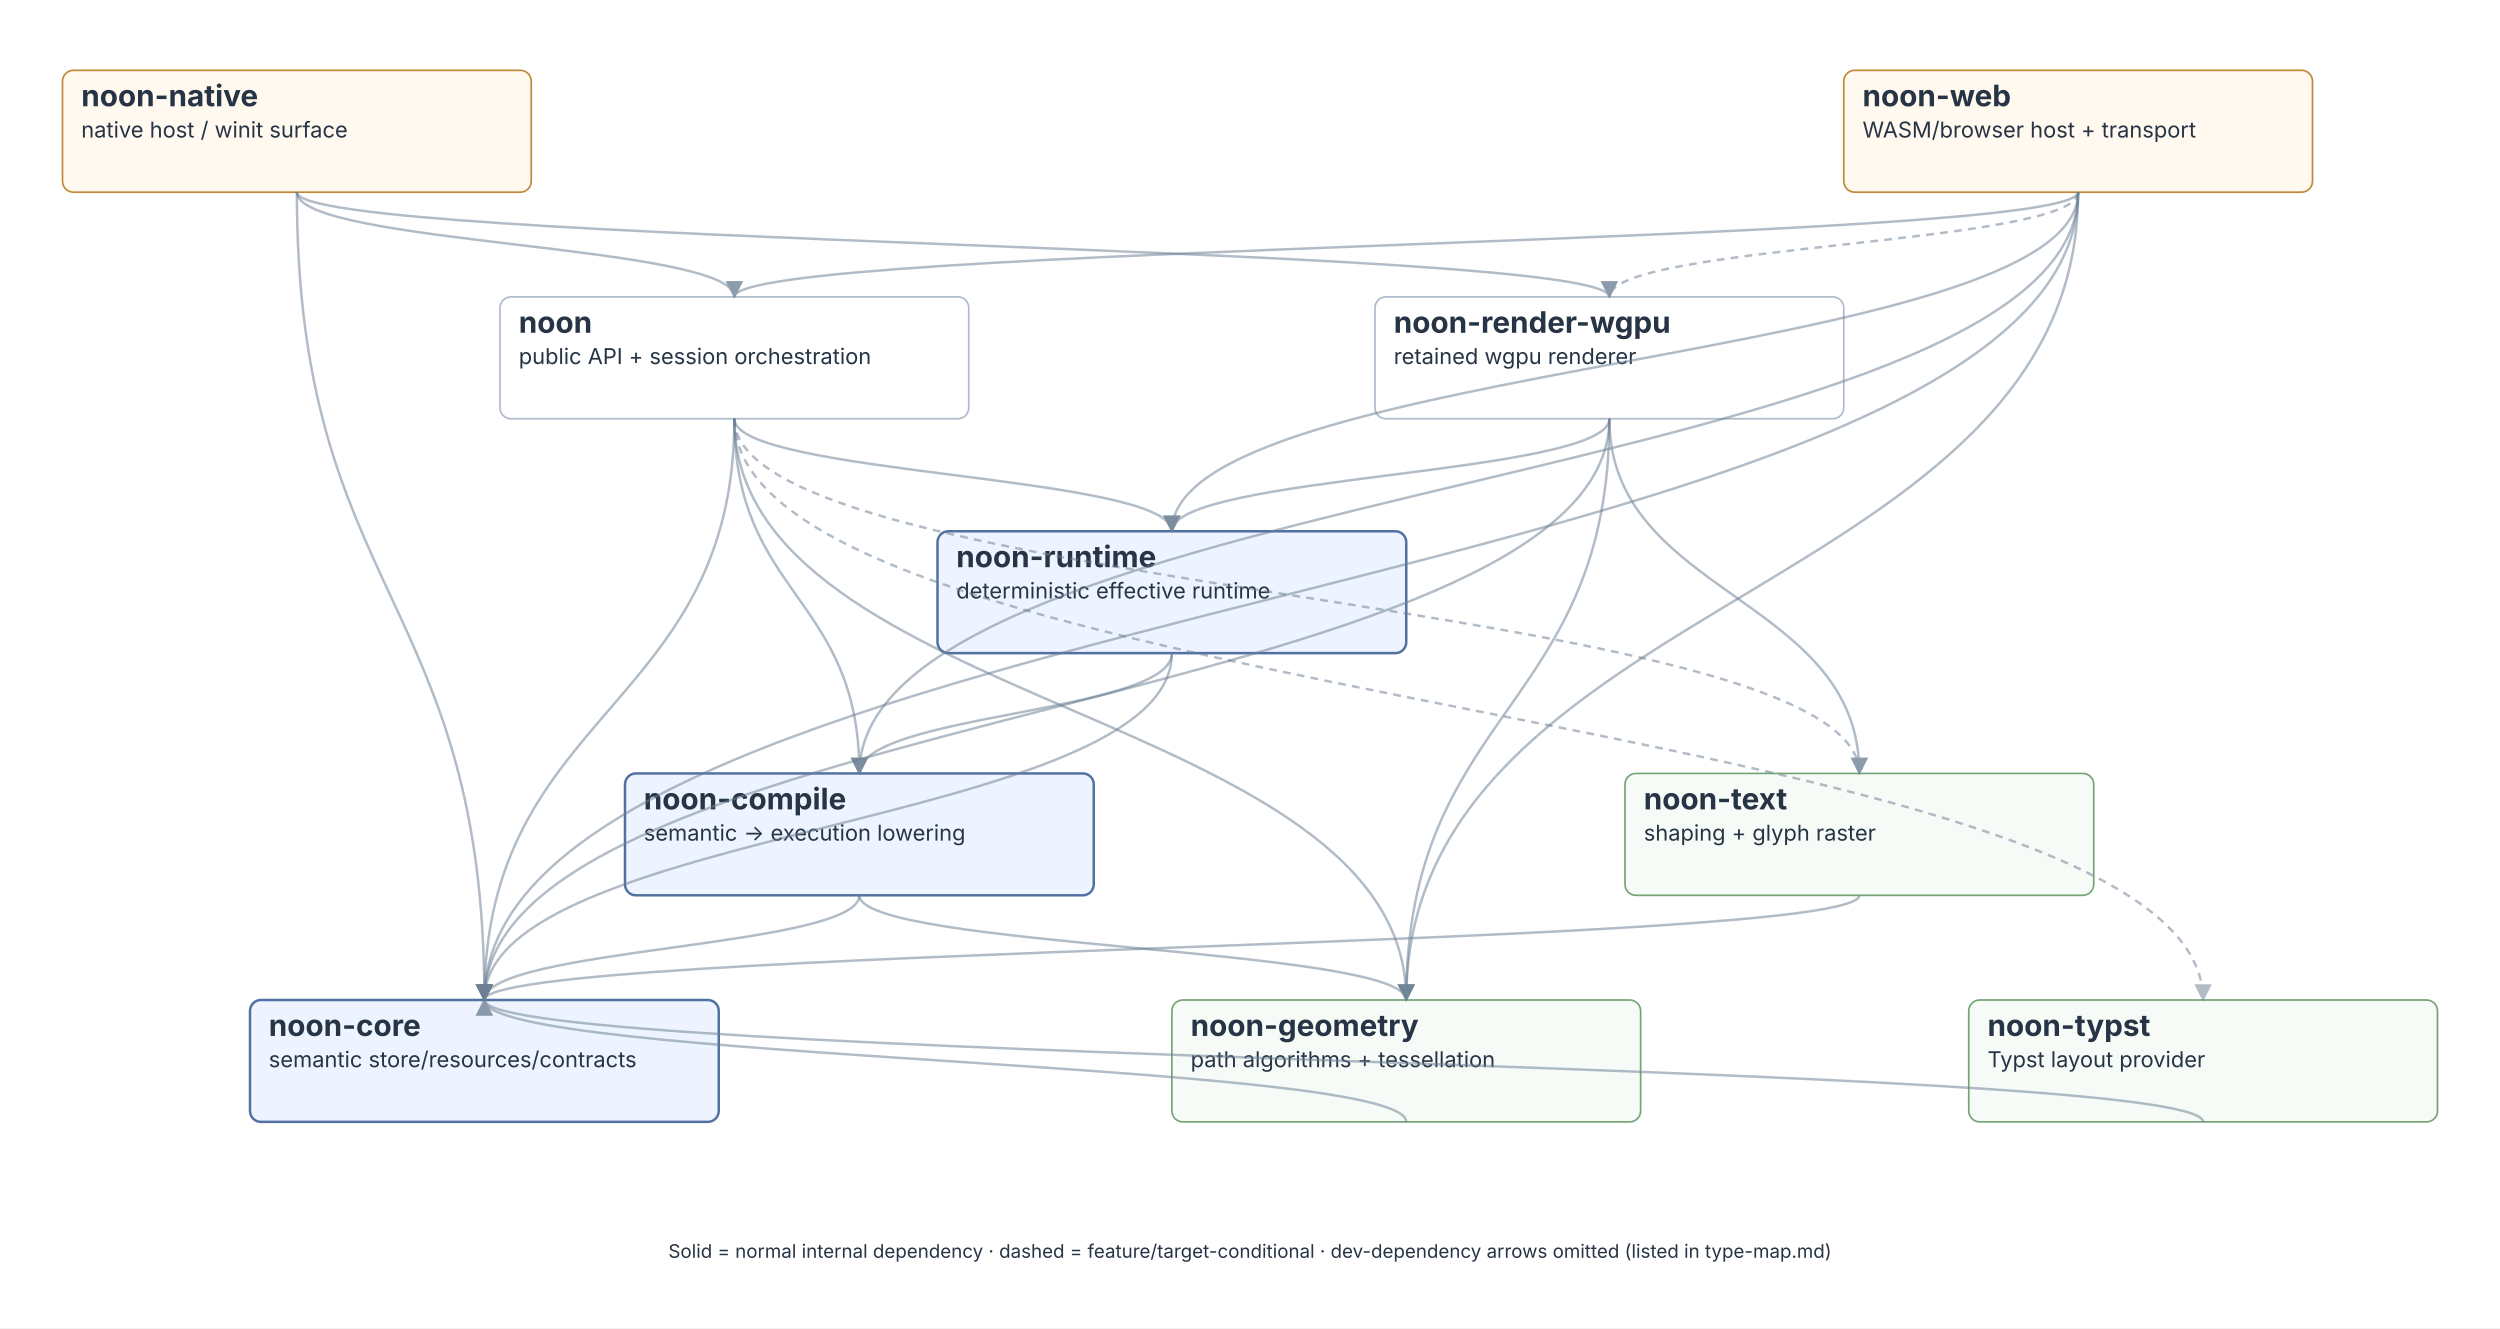
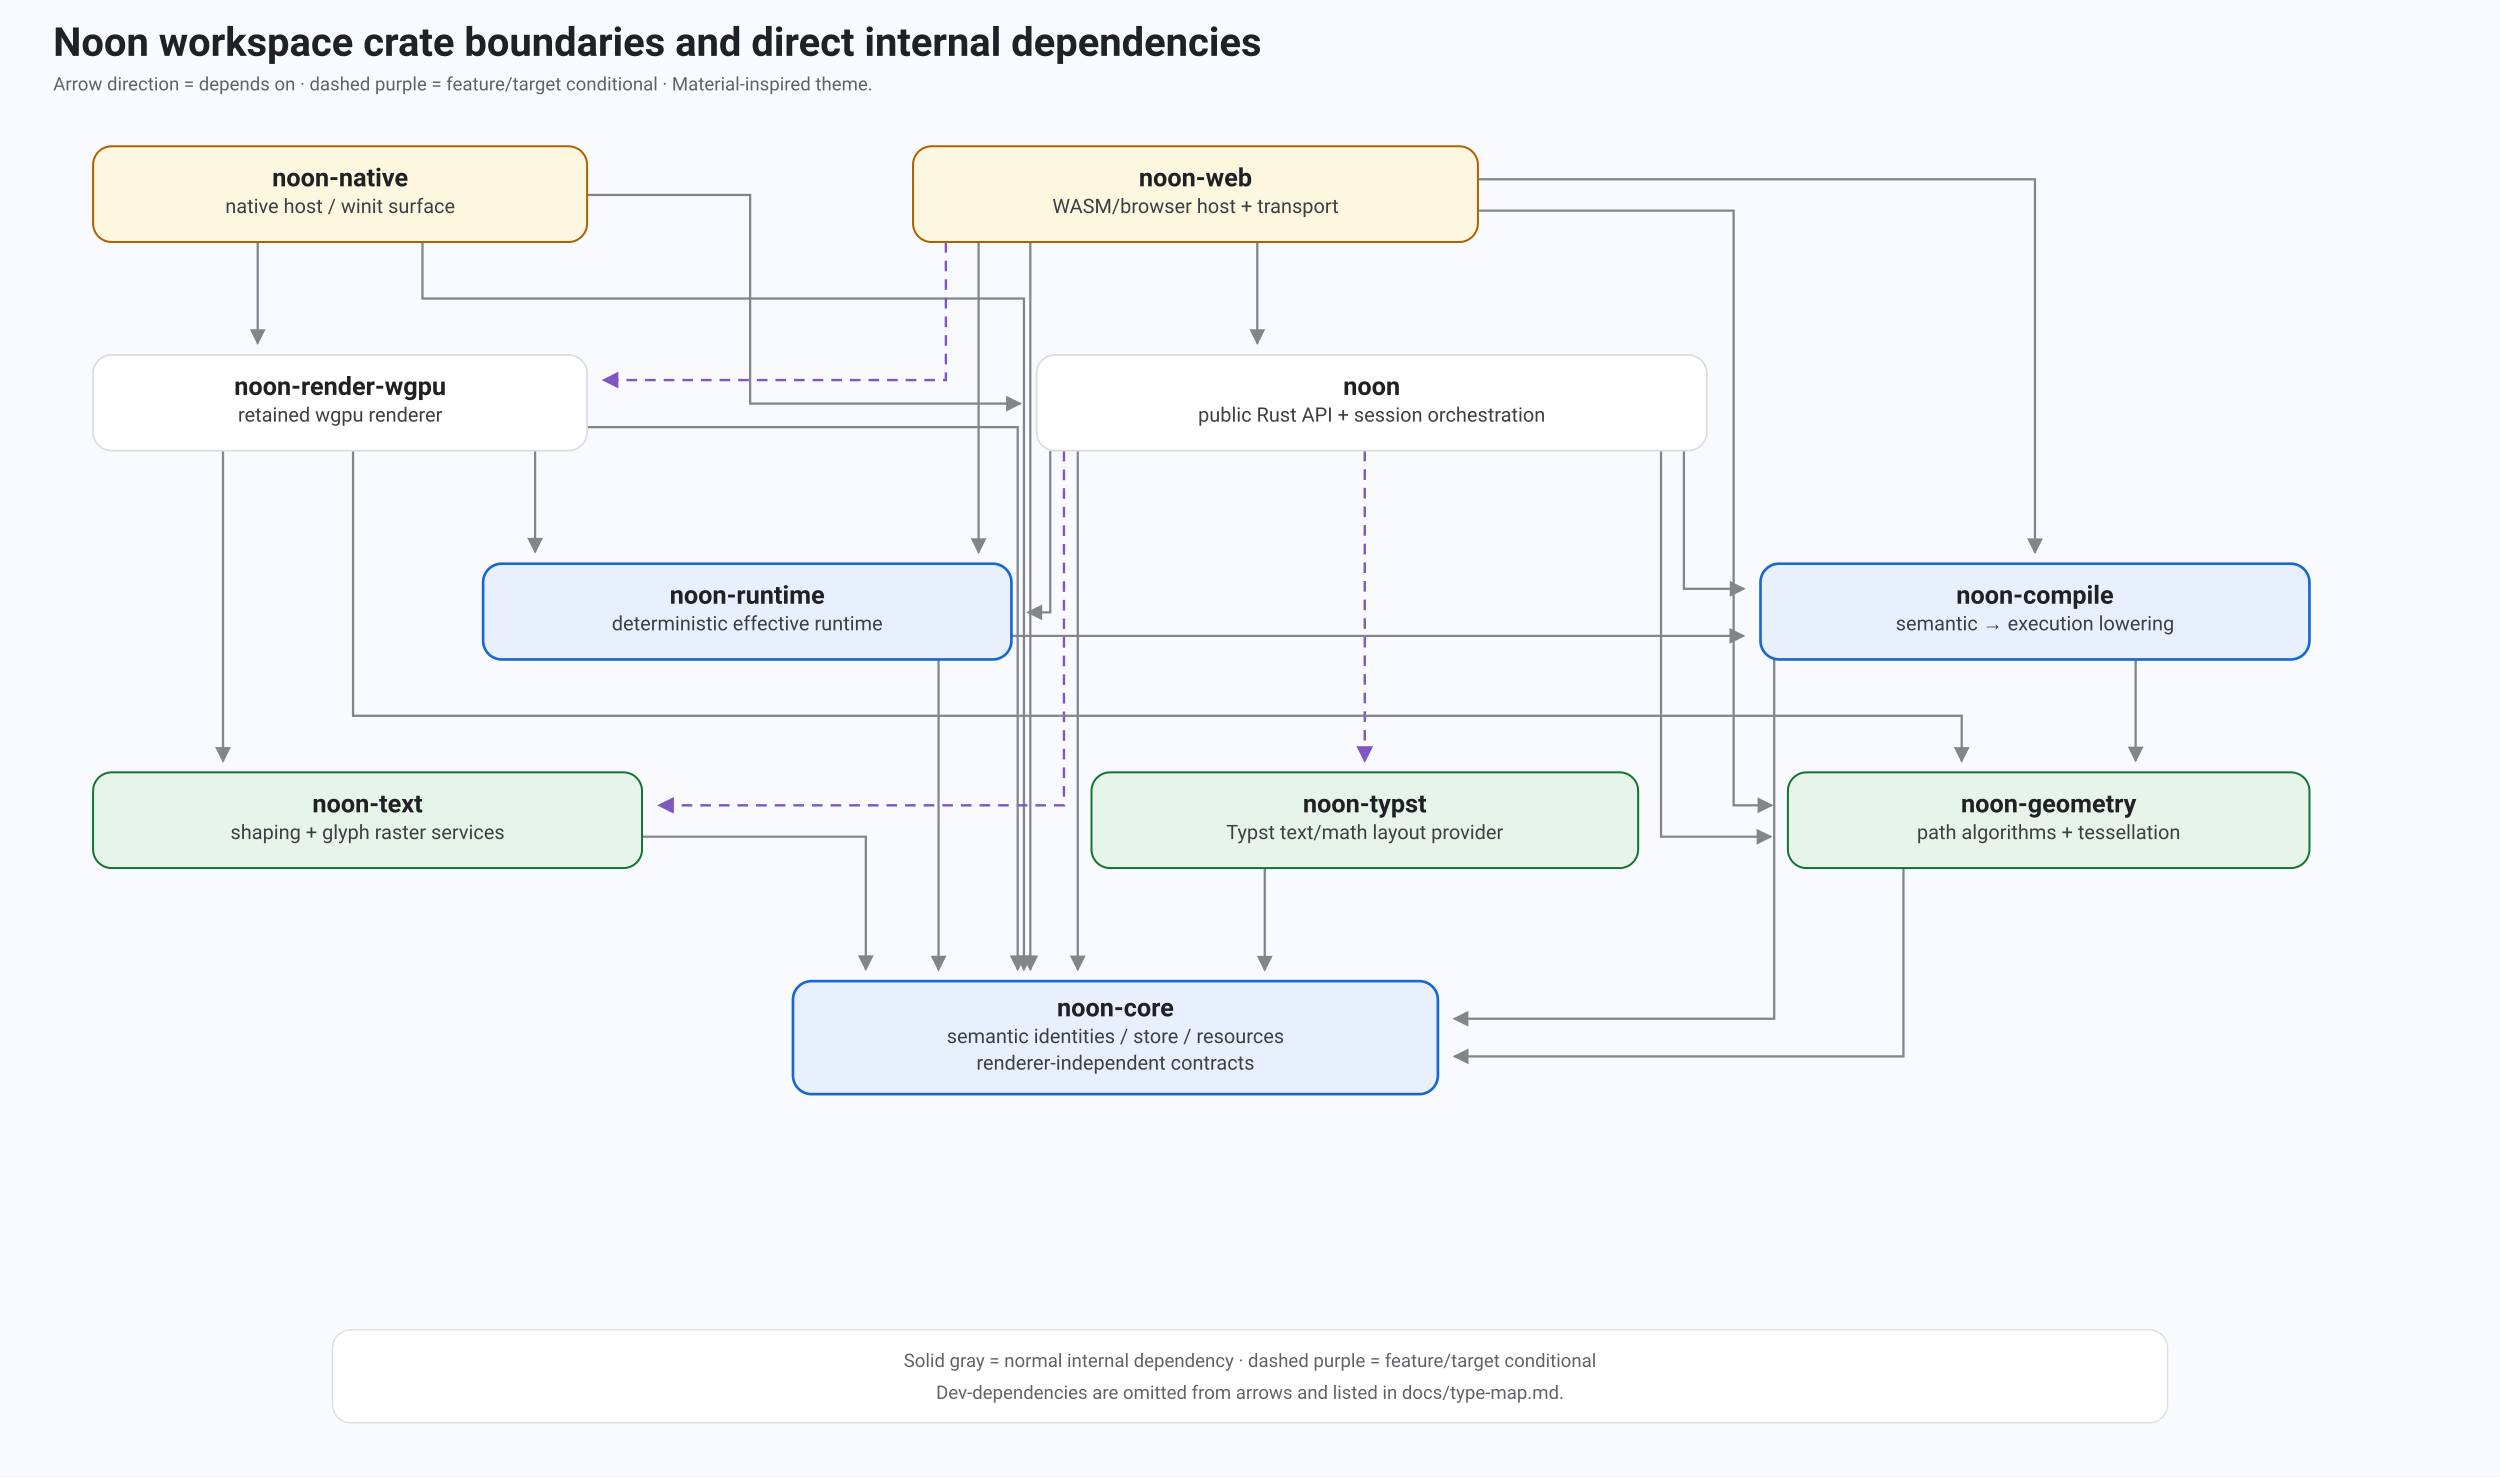
- <svg xmlns="http://www.w3.org/2000/svg" width="1600" height="850" viewBox="0 0 1600 850" role="img" aria-label="Noon internal Cargo dependency map">
+ <svg xmlns="http://www.w3.org/2000/svg" viewBox="0 0 1880 1110" role="img" aria-label="Noon internal Cargo dependency map">
  <defs>
-     <marker id="arrow" viewBox="0 0 10 10" refX="9" refY="5" markerWidth="7" markerHeight="7" orient="auto-start-reverse">
-       <path d="M 0 0 L 10 5 L 0 10 z" fill="#6b7f94" />
+     <marker id="m" viewBox="0 0 10 10" refX="9" refY="5" markerWidth="7" markerHeight="7" orient="auto">
+       <path d="M0 0L10 5L0 10z" fill="#80868B" />
    </marker>
-     <style>text{font-family:-apple-system,BlinkMacSystemFont,'Segoe UI',sans-serif;fill:#263445} .head{font-weight:700;font-size:19px} .body{font-size:14px} .small{font-size:12px} .layer{fill:#f6f8fb;stroke:#aebbcB;stroke-width:1.2} .auth{fill:#eef4ff;stroke:#5271a3;stroke-width:1.6} .box{fill:#fff;stroke:#aebbcB;stroke-width:1.1} .res{fill:#f7fbf7;stroke:#75a478;stroke-width:1.1} .derived{fill:#fff9ef;stroke:#be8a3a;stroke-width:1.1} .edge{fill:none;stroke:#6b7f94;stroke-width:1.6;marker-end:url(#arrow)} .dash{stroke-dasharray:5 4} </style>
+     <marker id="mp" viewBox="0 0 10 10" refX="9" refY="5" markerWidth="7" markerHeight="7" orient="auto">
+       <path d="M0 0L10 5L0 10z" fill="#7E57C2" />
+     </marker>
+     <style>text{font-family:Roboto,Arial,sans-serif;fill:#202124}.ct{font-size:19px;font-weight:700}.cb{font-size:15px;fill:#3C4043}.ss{font-size:14px;fill:#5F6368}.e{fill:none;stroke:#80868B;stroke-width:1.7;marker-end:url(#m)}.o{fill:none;stroke:#7E57C2;stroke-width:1.8;stroke-dasharray:8 6;marker-end:url(#mp)}.t{fill:#fff;stroke:#DADCE0;stroke-width:1.3}.b{fill:#E8F0FE;stroke:#1967D2;stroke-width:2}.g{fill:#E6F4EA;stroke:#137333;stroke-width:1.5}.h{fill:#FEF7E0;stroke:#B06000;stroke-width:1.5}</style>
  </defs>
-   <rect width="100%" height="100%" fill="#fff" />
-   <g>
-     <rect class="derived" x="40" y="45" width="300" height="78" rx="7" />
-     <text class="head" x="52" y="68">noon-native</text>
-     <text class="body" x="52" y="88">native host / winit surface</text>
-   </g>
-   <g>
-     <rect class="derived" x="1180" y="45" width="300" height="78" rx="7" />
-     <text class="head" x="1192" y="68">noon-web</text>
-     <text class="body" x="1192" y="88">WASM/browser host + transport</text>
-   </g>
-   <g>
-     <rect class="box" x="320" y="190" width="300" height="78" rx="7" />
-     <text class="head" x="332" y="213">noon</text>
-     <text class="body" x="332" y="233">public API + session orchestration</text>
-   </g>
-   <g>
-     <rect class="box" x="880" y="190" width="300" height="78" rx="7" />
-     <text class="head" x="892" y="213">noon-render-wgpu</text>
-     <text class="body" x="892" y="233">retained wgpu renderer</text>
-   </g>
-   <g>
-     <rect class="auth" x="600" y="340" width="300" height="78" rx="7" />
-     <text class="head" x="612" y="363">noon-runtime</text>
-     <text class="body" x="612" y="383">deterministic effective runtime</text>
-   </g>
-   <g>
-     <rect class="auth" x="400" y="495" width="300" height="78" rx="7" />
-     <text class="head" x="412" y="518">noon-compile</text>
-     <text class="body" x="412" y="538">semantic → execution lowering</text>
-   </g>
-   <g>
-     <rect class="res" x="750" y="640" width="300" height="78" rx="7" />
-     <text class="head" x="762" y="663">noon-geometry</text>
-     <text class="body" x="762" y="683">path algorithms + tessellation</text>
-   </g>
-   <g>
-     <rect class="res" x="1040" y="495" width="300" height="78" rx="7" />
-     <text class="head" x="1052" y="518">noon-text</text>
-     <text class="body" x="1052" y="538">shaping + glyph raster</text>
-   </g>
-   <g>
-     <rect class="res" x="1260" y="640" width="300" height="78" rx="7" />
-     <text class="head" x="1272" y="663">noon-typst</text>
-     <text class="body" x="1272" y="683">Typst layout provider</text>
-   </g>
-   <g>
-     <rect class="auth" x="160" y="640" width="300" height="78" rx="7" />
-     <text class="head" x="172" y="663">noon-core</text>
-     <text class="body" x="172" y="683">semantic store/resources/contracts</text>
-   </g>
-   <path class="edge" style="opacity:.52" d="M 190 123 C 190 156.5, 470 156.5, 470 190" />
-   <path class="edge" style="opacity:.52" d="M 190 123 C 190 156.5, 1030 156.5, 1030 190" />
-   <path class="edge" style="opacity:.52" d="M 190 123 C 190 381.5, 310 381.5, 310 640" />
-   <path class="edge" style="opacity:.52" d="M 1330 123 C 1330 156.5, 470 156.5, 470 190" />
-   <path class="edge" style="opacity:.52" d="M 1330 123 C 1330 309.0, 550 309.0, 550 495" />
-   <path class="edge" style="opacity:.52" d="M 1330 123 C 1330 231.5, 750 231.5, 750 340" />
-   <path class="edge" style="opacity:.52" d="M 1330 123 C 1330 381.5, 900 381.5, 900 640" />
-   <path class="edge" style="opacity:.52" d="M 1330 123 C 1330 381.5, 310 381.5, 310 640" />
-   <path class="edge dash" style="opacity:.52" d="M 1330 123 C 1330 156.5, 1030 156.5, 1030 190" />
-   <path class="edge" style="opacity:.52" d="M 470 268 C 470 381.5, 550 381.5, 550 495" />
-   <path class="edge" style="opacity:.52" d="M 470 268 C 470 304.0, 750 304.0, 750 340" />
-   <path class="edge" style="opacity:.52" d="M 470 268 C 470 454.0, 900 454.0, 900 640" />
-   <path class="edge" style="opacity:.52" d="M 470 268 C 470 454.0, 310 454.0, 310 640" />
-   <path class="edge dash" style="opacity:.52" d="M 470 268 C 470 381.5, 1190 381.5, 1190 495" />
-   <path class="edge dash" style="opacity:.52" d="M 470 268 C 470 454.0, 1410 454.0, 1410 640" />
-   <path class="edge" style="opacity:.52" d="M 1030 268 C 1030 304.0, 750 304.0, 750 340" />
-   <path class="edge" style="opacity:.52" d="M 1030 268 C 1030 454.0, 900 454.0, 900 640" />
-   <path class="edge" style="opacity:.52" d="M 1030 268 C 1030 381.5, 1190 381.5, 1190 495" />
-   <path class="edge" style="opacity:.52" d="M 1030 268 C 1030 454.0, 310 454.0, 310 640" />
-   <path class="edge" style="opacity:.52" d="M 750 418 C 750 456.5, 550 456.5, 550 495" />
-   <path class="edge" style="opacity:.52" d="M 750 418 C 750 529.0, 310 529.0, 310 640" />
-   <path class="edge" style="opacity:.52" d="M 550 573 C 550 606.5, 900 606.5, 900 640" />
-   <path class="edge" style="opacity:.52" d="M 550 573 C 550 606.5, 310 606.5, 310 640" />
-   <path class="edge" style="opacity:.52" d="M 900 718 C 900 679.0, 310 679.0, 310 640" />
-   <path class="edge" style="opacity:.52" d="M 1190 573 C 1190 606.5, 310 606.5, 310 640" />
-   <path class="edge" style="opacity:.52" d="M 1410 718 C 1410 679.0, 310 679.0, 310 640" />
-   <text class="small" x="800" y="805" text-anchor="middle">Solid = normal internal dependency · dashed = feature/target-conditional · dev-dependency arrows omitted (listed in type-map.md)</text>
+   <rect width="100%" height="100%" fill="#F8FAFD" />
+   <text x="40" y="42" font-size="30" font-weight="700">Noon workspace crate boundaries and direct internal dependencies</text>
+   <text x="40" y="68" class="ss">Arrow direction = depends on · dashed purple = feature/target conditional · Material-inspired theme.</text>
+   <path d="M441.8,146.6C506.9,146.6 564.1,146.6 564.1,146.6 564.1,146.6 564.1,303.5 564.1,303.5 564.1,303.5 767.3,303.5 767.3,303.5" class="e" />
+   <path d="M193.8,182.0C193.8,182.0 193.8,258.3 193.8,258.3" class="e" />
+   <path d="M317.7,182.0C317.7,202.6 317.7,224.5 317.7,224.5 317.7,224.5 770.0,224.5 770.0,224.5 770.0,224.5 770.0,729.3 770.0,729.3" class="e" />
+   <path d="M945.5,182.0C945.5,182.0 945.5,258.3 945.5,258.3" class="e" />
+   <path d="M711.3,182.0C711.3,223.4 711.3,285.8 711.3,285.8 711.3,285.8 453.7,285.8 453.7,285.8" class="o" />
+   <path d="M735.9,182.0C735.9,182.0 735.9,415.5 735.9,415.5" class="e" />
+   <path d="M1111.9,134.8C1295.1,134.8 1530.3,134.8 1530.3,134.8 1530.3,134.8 1530.3,415.6 1530.3,415.6" class="e" />
+   <path d="M1112.0,158.4C1209.5,158.4 1303.7,158.4 1303.7,158.4 1303.7,158.4 1303.7,605.6 1303.7,605.6 1303.7,605.6 1332.4,605.6 1332.4,605.6" class="e" />
+   <path d="M774.8,182.4C774.8,182.4 774.8,729.2 774.8,729.2" class="e" />
+   <path d="M789.8,339.1C789.8,385.6 789.8,460.5 789.8,460.5 789.8,460.5 773.0,460.5 773.0,460.5" class="e" />
+   <path d="M1266.3,338.9C1266.3,380.4 1266.3,442.8 1266.3,442.8 1266.3,442.8 1311.5,442.8 1311.5,442.8" class="e" />
+   <path d="M1249.1,339.1C1249.1,424.0 1249.1,629.2 1249.1,629.2 1249.1,629.2 1331.7,629.2 1331.7,629.2" class="e" />
+   <path d="M800.1,339.1C800.1,419.5 800.1,605.6 800.1,605.6 800.1,605.6 495.4,605.6 495.4,605.6" class="o" />
+   <path d="M1026.3,338.9C1026.3,338.9 1026.3,572.5 1026.3,572.5" class="o" />
+   <path d="M810.5,339.2C810.5,339.2 810.5,729.3 810.5,729.3" class="e" />
+   <path d="M402.4,338.9C402.4,338.9 402.4,415.2 402.4,415.2" class="e" />
+   <path d="M265.5,339.2C265.5,405.2 265.5,538.3 265.5,538.3 265.5,538.3 1475.2,538.3 1475.2,538.3 1475.2,538.3 1475.2,572.5 1475.2,572.5" class="e" />
+   <path d="M167.7,338.9C167.7,338.9 167.7,572.5 167.7,572.5" class="e" />
+   <path d="M441.9,321.2C587.4,321.2 765.3,321.2 765.3,321.2 765.3,321.2 765.3,729.2 765.3,729.2" class="e" />
+   <path d="M760.8,478.2C760.8,478.2 1311.3,478.2 1311.3,478.2" class="e" />
+   <path d="M705.8,496.0C705.8,496.0 705.8,729.4 705.8,729.4" class="e" />
+   <path d="M1606.0,495.9C1606.0,495.9 1606.0,572.2 1606.0,572.2" class="e" />
+   <path d="M1334.2,495.9C1334.2,576.8 1334.2,766.1 1334.2,766.1 1334.2,766.1 1093.5,766.1 1093.5,766.1" class="e" />
+   <path d="M1431.4,653.2C1431.4,705.1 1431.4,794.4 1431.4,794.4 1431.4,794.4 1093.6,794.4 1093.6,794.4" class="e" />
+   <path d="M482.9,629.2C569.8,629.2 651.1,629.2 651.1,629.2 651.1,629.2 651.1,729.1 651.1,729.1" class="e" />
+   <path d="M951.1,653.1C951.1,653.1 951.1,729.5 951.1,729.5" class="e" />
+   <rect x="70.0" y="110.0" width="371.5" height="72.0" rx="14" class="h" />
+   <text x="255.8" y="140.1" text-anchor="middle" class="ct">noon-native</text>
+   <text x="255.8" y="160.2" text-anchor="middle" class="cb">native host / winit surface</text>
+   <rect x="686.6" y="110.0" width="424.8" height="72.0" rx="14" class="h" />
+   <text x="899.0" y="140.1" text-anchor="middle" class="ct">noon-web</text>
+   <text x="899.0" y="160.2" text-anchor="middle" class="cb">WASM/browser host + transport</text>
+   <rect x="779.5" y="266.9" width="504.0" height="72.0" rx="14" class="t" />
+   <text x="1031.5" y="297.0" text-anchor="middle" class="ct">noon</text>
+   <text x="1031.5" y="317.1" text-anchor="middle" class="cb">public Rust API + session orchestration</text>
+   <rect x="70.0" y="266.9" width="371.5" height="72.0" rx="14" class="t" />
+   <text x="255.8" y="297.0" text-anchor="middle" class="ct">noon-render-wgpu</text>
+   <text x="255.8" y="317.1" text-anchor="middle" class="cb">retained wgpu renderer</text>
+   <rect x="363.3" y="423.9" width="397.3" height="72.0" rx="14" class="b" />
+   <text x="561.9" y="454.0" text-anchor="middle" class="ct">noon-runtime</text>
+   <text x="561.9" y="474.0" text-anchor="middle" class="cb">deterministic effective runtime</text>
+   <rect x="1323.9" y="423.9" width="412.8" height="72.0" rx="14" class="b" />
+   <text x="1530.3" y="454.0" text-anchor="middle" class="ct">noon-compile</text>
+   <text x="1530.3" y="474.0" text-anchor="middle" class="cb">semantic → execution lowering</text>
+   <rect x="1344.5" y="580.8" width="392.2" height="72.0" rx="14" class="g" />
+   <text x="1540.6" y="610.9" text-anchor="middle" class="ct">noon-geometry</text>
+   <text x="1540.6" y="631.0" text-anchor="middle" class="cb">path algorithms + tessellation</text>
+   <rect x="70.0" y="580.8" width="412.8" height="72.0" rx="14" class="g" />
+   <text x="276.4" y="610.9" text-anchor="middle" class="ct">noon-text</text>
+   <text x="276.4" y="631.0" text-anchor="middle" class="cb">shaping + glyph raster services</text>
+   <rect x="820.8" y="580.8" width="411.1" height="72.0" rx="14" class="g" />
+   <text x="1026.3" y="610.9" text-anchor="middle" class="ct">noon-typst</text>
+   <text x="1026.3" y="631.0" text-anchor="middle" class="cb">Typst text/math layout provider</text>
+   <rect x="596.3" y="737.8" width="485.0" height="85.0" rx="14" class="b" />
+   <text x="838.8" y="764.3" text-anchor="middle" class="ct">noon-core</text>
+   <text x="838.8" y="784.4" text-anchor="middle" class="cb">semantic identities / store / resources</text>
+   <text x="838.8" y="804.4" text-anchor="middle" class="cb">renderer-independent contracts</text>
+   <rect x="250" y="1000" width="1380" height="70" rx="14" fill="#fff" stroke="#DADCE0" />
+   <text x="940" y="1028" text-anchor="middle" class="ss">Solid gray = normal internal dependency · dashed purple = feature/target conditional</text>
+   <text x="940" y="1052" text-anchor="middle" class="ss">Dev-dependencies are omitted from arrows and listed in docs/type-map.md.</text>
</svg>
